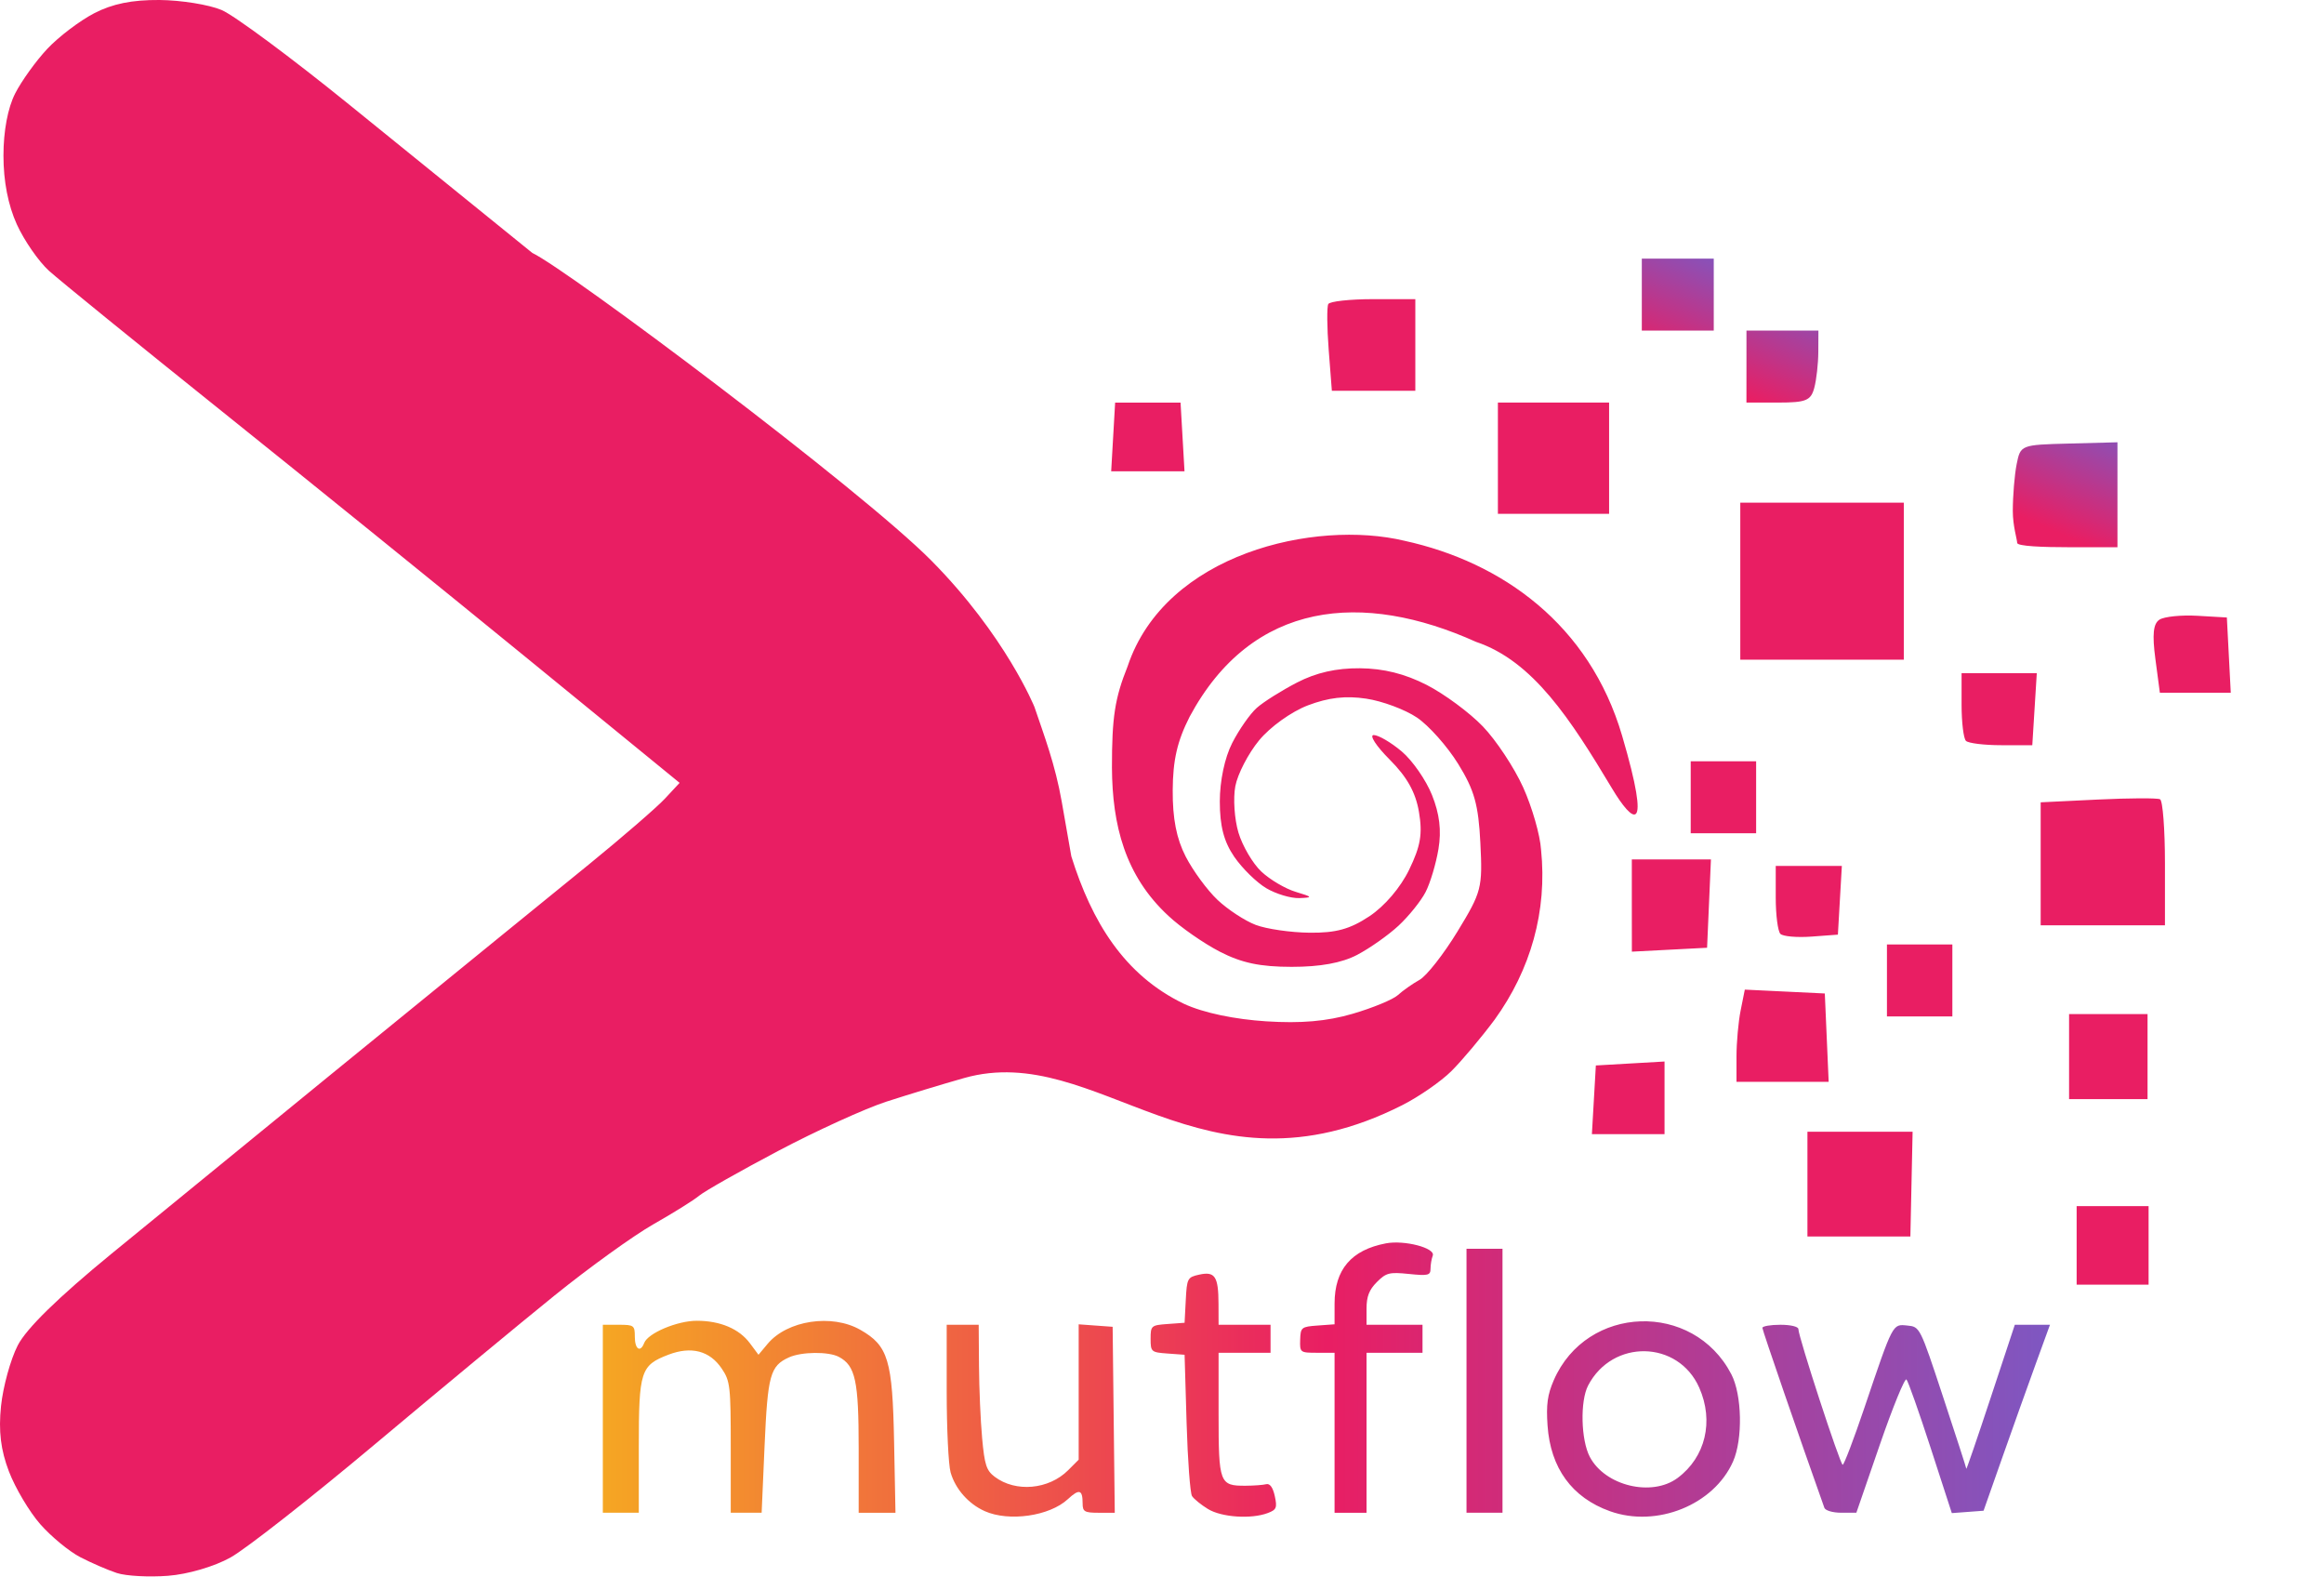
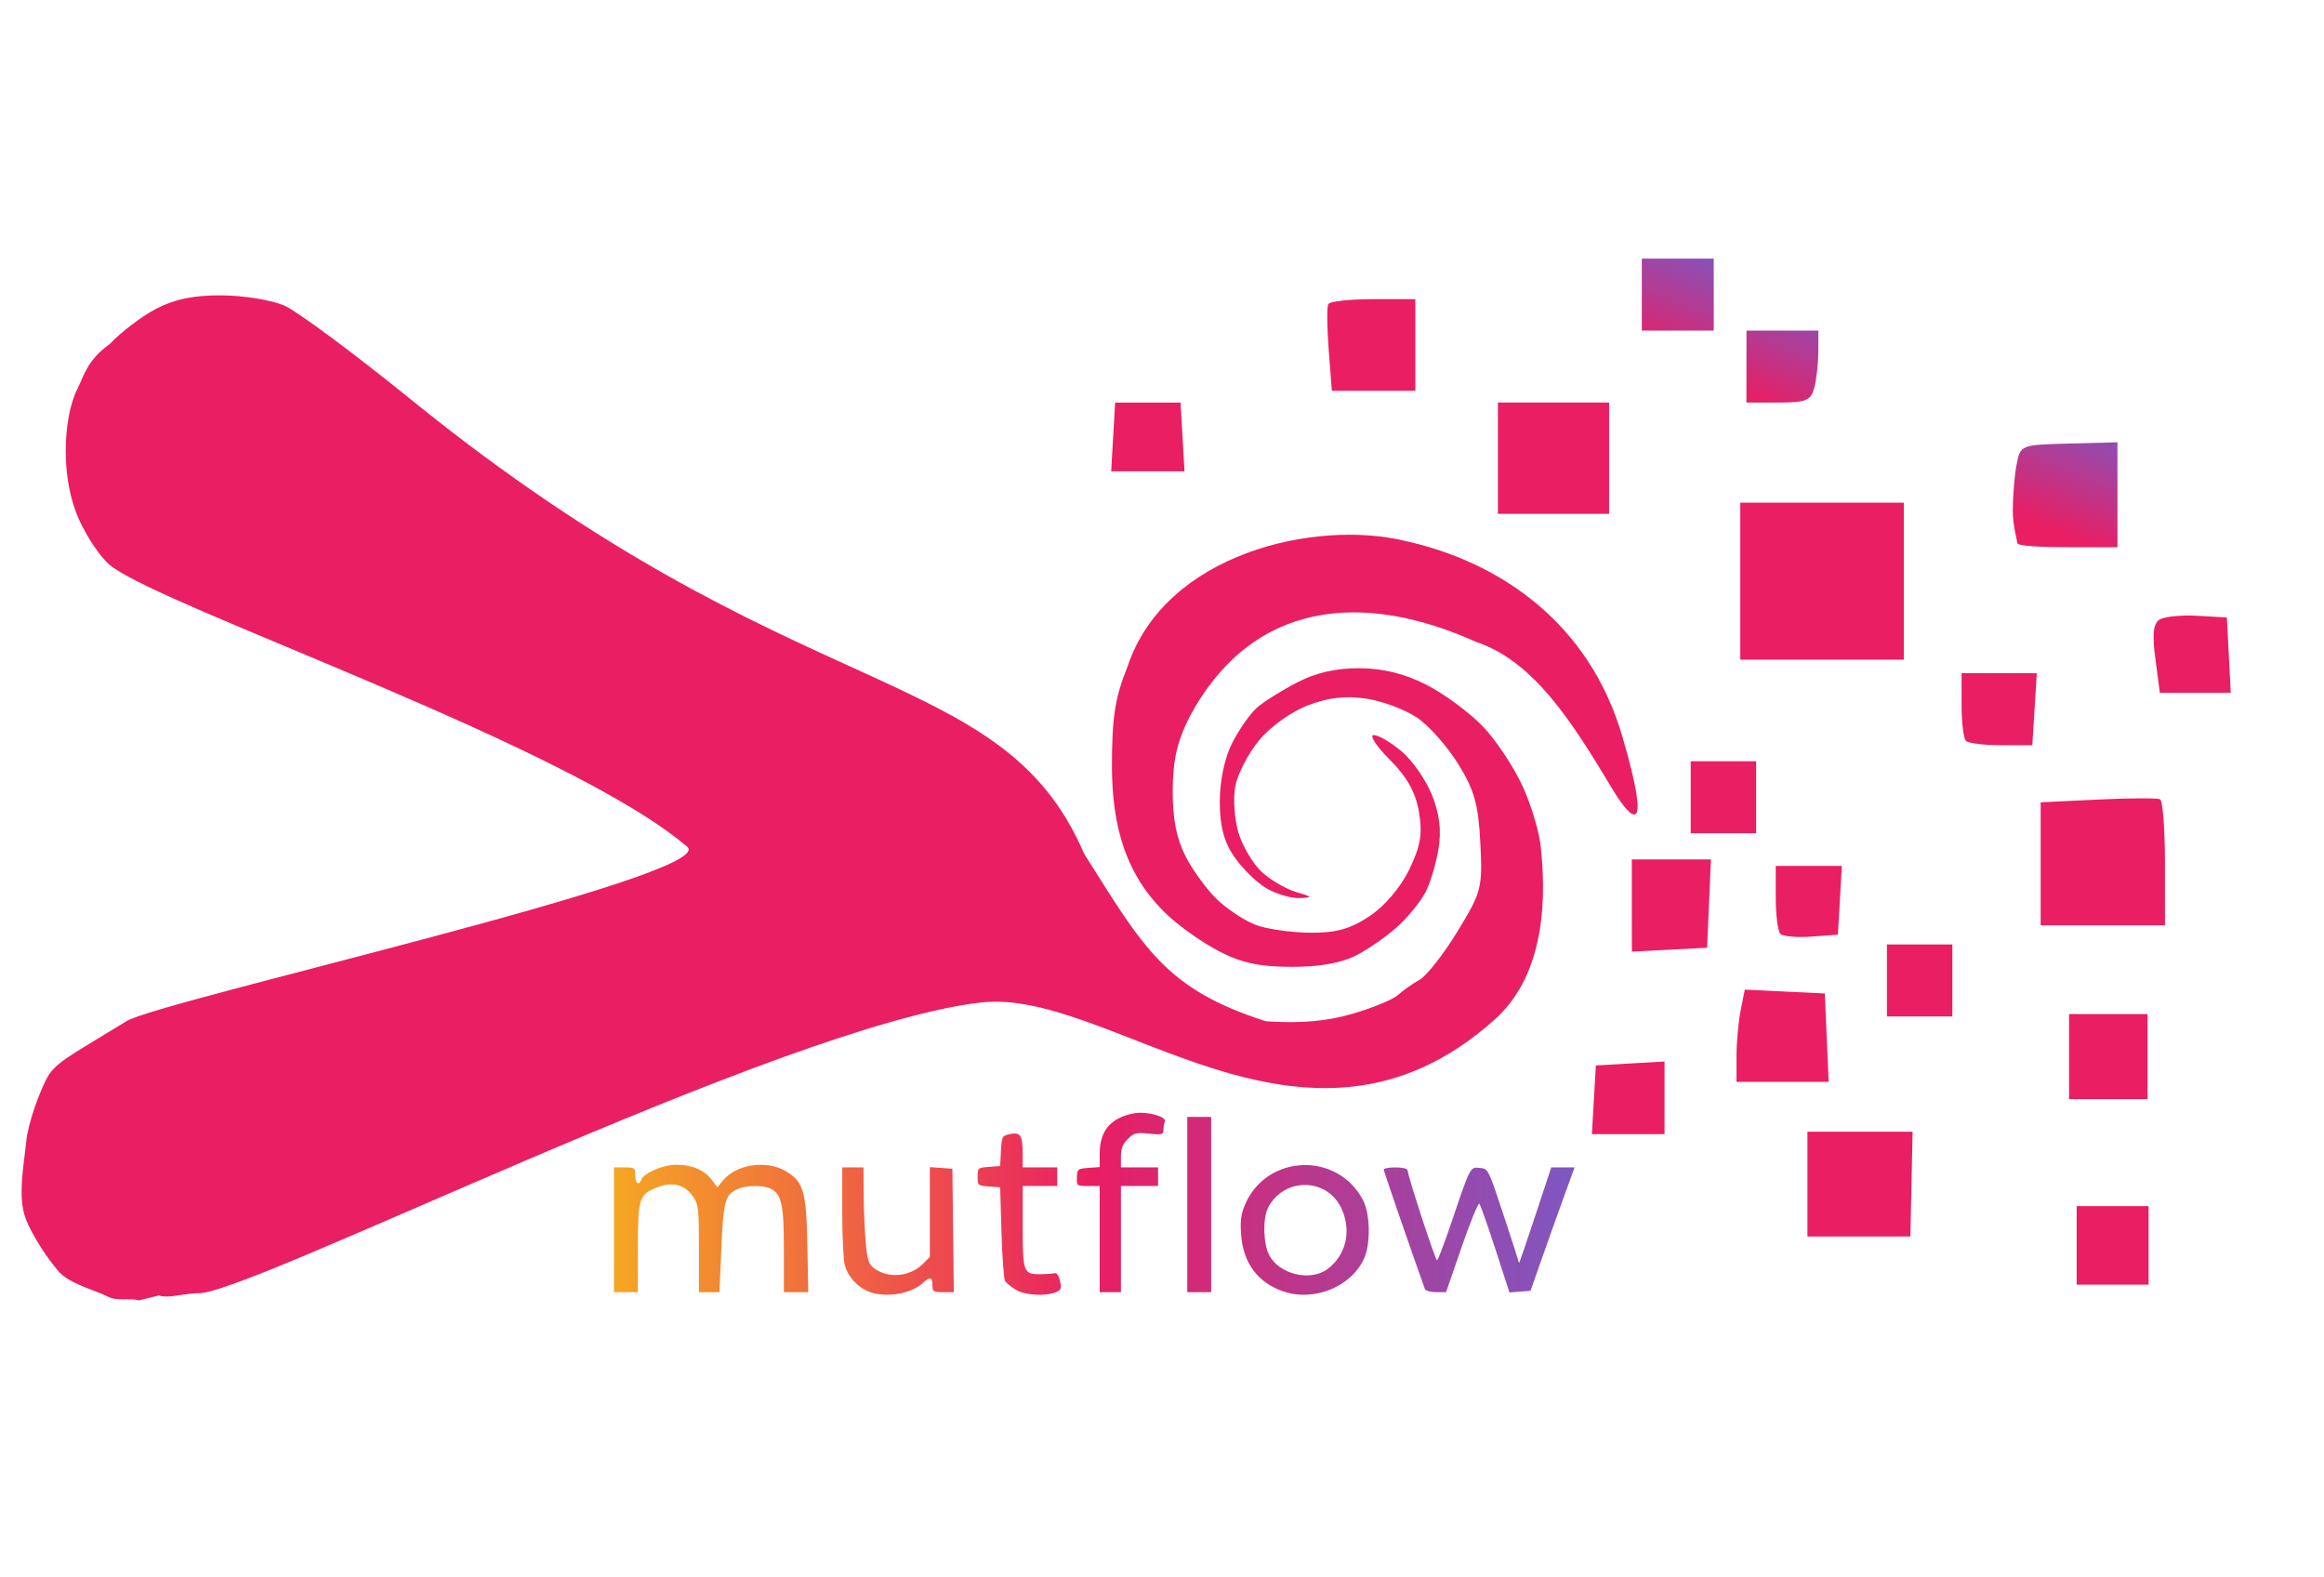
<svg xmlns="http://www.w3.org/2000/svg" width="94.001mm" height="63.746mm" viewBox="0 0 94.001 63.746" version="1.1" id="svg8">
  <defs id="defs7">
    <linearGradient id="mainGradient" x1="86.939" y1="133.668" x2="91.142" y2="129.356" gradientTransform="matrix(1.506613,0,0,0.6637405,-32.64347,-64.17475)" gradientUnits="userSpaceOnUse">
      <stop offset="0" style="stop-color:#E91E63" id="stop2" />
      <stop offset="100%" style="stop-color:#7E57C2" id="stop3" />
    </linearGradient>
-     <linearGradient id="textGradient" x1="24.068" y1="447.081" x2="65.744" y2="447.081" gradientTransform="matrix(1.40449,0,0,0.2660505,-28.18008,-121.3583)" gradientUnits="userSpaceOnUse">
+     <linearGradient id="textGradient" x1="24.068" y1="447.081" x2="65.744" y2="447.081" gradientTransform="matrix(1.40449,0,0,0.2660505,-34.87983,-129.6261)" gradientUnits="userSpaceOnUse">
      <stop offset="0%" style="stop-color:#F5A623" id="stop4" />
      <stop offset="50%" style="stop-color:#E91E63" id="stop5" />
      <stop offset="100%" style="stop-color:#7E57C2" id="stop6" />
    </linearGradient>
  </defs>
  <g transform="translate(-4.207105,1.666916)" id="g7">
-     <path fill="url(#mainGradient)" d="m 8.936,61.943 c -0.365,-0.119 -1.032,-0.408 -1.482,-0.641 -0.45,-0.233 -1.179,-0.834 -1.619,-1.335 -0.44,-0.501 -1.01,-1.461 -1.267,-2.132 -0.332,-0.869 -0.424,-1.629 -0.32,-2.64 0.081,-0.781 0.384,-1.885 0.675,-2.454 0.349,-0.684 1.636,-1.942 3.793,-3.709 1.796,-1.471 5.799,-4.741 8.897,-7.267 3.098,-2.526 6.147,-5.01 6.777,-5.519 0.629,-0.509 2.262,-1.837 3.628,-2.95 1.366,-1.113 2.752,-2.312 3.081,-2.665 l 0.597,-0.641 -6.153,-5.026 C 22.158,22.2 16.591,17.696 13.171,14.956 9.751,12.216 6.61,9.664 6.191,9.286 c -0.419,-0.379 -1.005,-1.225 -1.303,-1.879 -0.352,-0.776 -0.541,-1.744 -0.541,-2.778 1.05e-4,-1.001 0.175,-1.929 0.472,-2.514 0.26,-0.509 0.846,-1.323 1.303,-1.809 0.457,-0.486 1.307,-1.131 1.889,-1.434 0.74,-0.385 1.535,-0.547 2.646,-0.539 0.873,0.007 2.004,0.189 2.514,0.405 0.509,0.216 2.831,1.937 5.159,3.824 2.328,1.887 5.662,4.587 7.408,5.999 1.44,0.683 13.296,9.568 16.142,12.443 3.003,3.035 4.168,5.916 4.168,5.916 0.392,1.157 0.84,2.324 1.104,3.831 l 0.388,2.21 c 0.828,2.642 2.133,4.798 4.548,5.96 0.811,0.379 2.088,0.632 3.33,0.712 1.406,0.091 2.451,2.2e-4 3.49,-0.302 0.815,-0.237 1.644,-0.579 1.841,-0.759 0.197,-0.18 0.591,-0.458 0.876,-0.616 0.285,-0.159 0.977,-1.041 1.537,-1.96 0.974,-1.597 1.015,-1.757 0.923,-3.574 -0.078,-1.553 -0.243,-2.139 -0.895,-3.194 -0.439,-0.711 -1.191,-1.556 -1.67,-1.879 -0.479,-0.323 -1.403,-0.667 -2.053,-0.764 -0.835,-0.125 -1.528,-0.045 -2.36,0.272 -0.666,0.254 -1.523,0.869 -1.972,1.414 -0.437,0.53 -0.87,1.366 -0.962,1.856 -0.092,0.491 -0.035,1.334 0.127,1.875 0.162,0.54 0.578,1.249 0.926,1.576 0.347,0.326 0.974,0.696 1.394,0.821 0.684,0.205 0.699,0.231 0.142,0.251 -0.341,0.013 -0.942,-0.167 -1.335,-0.399 -0.393,-0.232 -0.977,-0.805 -1.298,-1.273 -0.418,-0.611 -0.583,-1.242 -0.583,-2.234 0,-0.835 0.198,-1.772 0.501,-2.365 0.276,-0.54 0.722,-1.179 0.992,-1.419 0.27,-0.241 1.004,-0.703 1.631,-1.027 0.775,-0.401 1.59,-0.585 2.545,-0.577 0.958,0.009 1.816,0.223 2.697,0.673 0.71,0.363 1.732,1.117 2.27,1.676 0.538,0.558 1.274,1.67 1.635,2.47 0.361,0.8 0.686,1.931 0.722,2.514 0.259,2.489 -0.422,4.866 -1.879,6.879 -0.542,0.728 -1.329,1.663 -1.748,2.079 -0.419,0.416 -1.309,1.033 -1.978,1.372 -8.12,4.115 -12.312,-2.626 -17.729,-1.093 -0.873,0.247 -2.291,0.678 -3.151,0.957 -0.86,0.28 -2.825,1.174 -4.366,1.988 -1.541,0.814 -2.98,1.629 -3.199,1.811 -0.218,0.183 -1.052,0.703 -1.852,1.157 -0.8,0.454 -2.603,1.752 -4.005,2.885 -1.403,1.133 -4.667,3.836 -7.254,6.006 -2.587,2.17 -5.216,4.232 -5.843,4.582 -0.66,0.369 -1.726,0.681 -2.535,0.743 -0.768,0.059 -1.695,0.009 -2.06,-0.111 z m 79.267,-13.249 v -1.587 h 1.455 1.455 v 1.587 1.587 h -1.455 -1.455 z m -19.527,-5.887 0.08,-1.389 1.389,-0.08 1.389,-0.08 v 1.469 1.469 h -1.469 -1.469 z m 8.638,3.409 v -2.117 h 2.127 2.127 l -0.045,2.117 -0.045,2.117 h -2.082 -2.082 z m -2.869,-5.162 c 0,-0.564 0.075,-1.403 0.168,-1.864 l 0.168,-0.839 1.618,0.078 1.618,0.078 0.078,1.786 0.078,1.786 h -1.864 -1.864 z M 91.388,24.981 c -0.132,-0.995 -0.087,-1.426 0.164,-1.59 0.19,-0.124 0.881,-0.195 1.536,-0.157 l 1.191,0.069 0.079,1.521 0.079,1.521 h -1.434 -1.434 z m -39.069,2.348 c -0.496,0.978 -0.671,1.743 -0.678,2.961 -0.007,1.143 0.153,1.958 0.525,2.681 0.294,0.572 0.873,1.359 1.286,1.75 0.414,0.391 1.109,0.847 1.546,1.013 0.437,0.166 1.419,0.308 2.183,0.316 1.065,0.011 1.629,-0.145 2.415,-0.665 0.616,-0.408 1.259,-1.161 1.61,-1.886 0.462,-0.955 0.545,-1.443 0.395,-2.332 -0.134,-0.794 -0.482,-1.416 -1.183,-2.117 -0.546,-0.546 -0.837,-0.993 -0.647,-0.993 0.19,0 0.699,0.297 1.13,0.66 0.432,0.363 0.984,1.157 1.227,1.764 0.307,0.766 0.387,1.434 0.262,2.184 -0.099,0.594 -0.333,1.378 -0.521,1.741 -0.188,0.364 -0.68,0.975 -1.093,1.359 -0.413,0.384 -1.168,0.915 -1.677,1.182 -0.622,0.325 -1.491,0.484 -2.646,0.483 -1.279,-6.4e-4 -2.025,-0.158 -2.91,-0.615 -0.655,-0.338 -1.588,-0.988 -2.074,-1.445 -1.763,-1.627 -2.272,-3.682 -2.286,-5.991 -0.002,-2.042 0.117,-2.811 0.634,-4.101 1.53,-4.584 7.6,-5.937 11.193,-5.078 3.953,0.862 7.489,3.391 8.808,7.884 1.219,4.15 0.43,3.529 -0.405,2.136 -1.682,-2.805 -3.197,-5.157 -5.505,-5.932 -4.564,-2.056 -9.048,-1.701 -11.589,3.039 z m 28.211,10.651 v -1.455 h 1.323 1.323 v 1.455 1.455 h -1.323 -1.323 z m 7.367,3.079 v -1.72 h 1.587 1.587 v 1.72 1.72 h -1.587 -1.587 z m -17.686,-6.108 v -1.865 h 1.6 1.6 l -0.078,1.786 -0.078,1.786 -1.521,0.079 -1.521,0.079 z m 6.01,1.146 c -0.104,-0.104 -0.189,-0.764 -0.189,-1.468 v -1.279 h 1.337 1.337 l -0.08,1.389 -0.08,1.389 -1.068,0.079 c -0.587,0.043 -1.153,-0.006 -1.257,-0.11 z m -3.628,-5.525 v -1.455 h 1.323 1.323 v 1.455 1.455 h -1.323 -1.323 z M 85.797,20.286 c 0,-0.137 -0.176,-0.677 -0.176,-1.29 0,-0.612 0.07,-1.465 0.156,-1.895 0.155,-0.775 0.172,-0.782 2.117,-0.832 l 1.96,-0.051 v 2.122 2.122 h -1.94 c -1.067,0 -2.117,-0.039 -2.117,-0.176 z m 0.951,12.977 v -2.486 l 2.315,-0.112 c 1.273,-0.061 2.404,-0.067 2.514,-0.011 0.109,0.055 0.198,1.224 0.198,2.598 v 2.498 H 89.262 86.748 Z M 64.794,16.861 v -2.249 h 2.249 2.249 v 2.249 2.249 h -2.249 -2.249 z m 10.054,-3.704 v -1.455 h 1.455 1.455 l -0.004,0.86 c -0.002,0.473 -0.075,1.128 -0.163,1.455 -0.138,0.514 -0.335,0.595 -1.452,0.595 h -1.292 z m 8.877,15.133 c -0.097,-0.097 -0.176,-0.752 -0.176,-1.455 V 25.556 l 1.521,-3.6e-4 1.521,-3.6e-4 -0.091,1.456 -0.091,1.456 h -1.254 c -0.69,0 -1.334,-0.079 -1.431,-0.176 z M 70.615,10.247 V 8.792 h 1.455 1.455 v 1.455 1.455 h -1.455 -1.455 z m 3.983,11.588 v -3.175 h 3.307 3.307 v 3.175 3.175 h -3.307 -3.307 z m -25.366,-5.833 0.08,-1.389 h 1.323 1.323 l 0.08,1.389 0.08,1.389 h -1.483 -1.483 z m 8.718,-3.522 c -0.07,-0.91 -0.077,-1.743 -0.016,-1.852 0.061,-0.109 0.878,-0.198 1.816,-0.198 h 1.704 v 1.852 1.852 h -1.688 -1.688 z" id="path7" style="fill:url(#mainGradient)" />
+     <path fill="url(#mainGradient)" d="M 9.819,50.919 C 9.454,50.799 8.989,50.982 8.539,50.75 8.088,50.517 7.023,50.253 6.583,49.751 c -0.44,-0.501 -1.078,-1.461 -1.334,-2.132 -0.332,-0.869 -0.087,-2.101 0.017,-3.111 0.081,-0.781 0.519,-1.952 0.809,-2.522 0.349,-0.684 0.877,-0.904 3.254,-2.362 C 10.672,38.8 33.351,33.728 32.005,32.576 27.24,28.495 10.97,22.948 8.71,21.229 c -0.45,-0.342 -1.005,-1.225 -1.303,-1.879 -0.352,-0.776 -0.541,-1.744 -0.541,-2.778 1.05e-4,-1.001 0.175,-1.929 0.472,-2.514 0.26,-0.509 0.386,-1.157 1.303,-1.809 0.457,-0.486 1.307,-1.131 1.889,-1.434 0.74,-0.385 1.535,-0.547 2.646,-0.539 0.873,0.007 2.004,0.189 2.514,0.405 0.509,0.216 2.831,1.937 5.159,3.824 15.68,12.708 23.83,10.492 27.209,18.352 2.414,3.824 3.294,5.481 7.359,6.775 1.406,0.091 2.451,2.2e-4 3.49,-0.302 0.815,-0.237 1.644,-0.579 1.841,-0.759 0.197,-0.18 0.591,-0.458 0.876,-0.616 0.285,-0.159 0.977,-1.041 1.537,-1.96 0.974,-1.597 1.015,-1.757 0.923,-3.574 -0.078,-1.553 -0.243,-2.139 -0.895,-3.194 -0.439,-0.711 -1.191,-1.556 -1.67,-1.879 -0.479,-0.323 -1.403,-0.667 -2.053,-0.764 -0.835,-0.125 -1.528,-0.045 -2.36,0.272 -0.666,0.254 -1.523,0.869 -1.972,1.414 -0.437,0.53 -0.87,1.366 -0.962,1.856 -0.092,0.491 -0.035,1.334 0.127,1.875 0.162,0.54 0.578,1.249 0.926,1.576 0.347,0.326 0.974,0.696 1.394,0.821 0.684,0.205 0.699,0.231 0.142,0.251 -0.341,0.013 -0.942,-0.167 -1.335,-0.399 -0.393,-0.232 -0.977,-0.805 -1.298,-1.273 -0.418,-0.611 -0.583,-1.242 -0.583,-2.234 0,-0.835 0.198,-1.772 0.501,-2.365 0.276,-0.54 0.722,-1.179 0.992,-1.419 0.27,-0.241 1.004,-0.703 1.631,-1.027 0.775,-0.401 1.59,-0.585 2.545,-0.577 0.958,0.009 1.816,0.223 2.697,0.673 0.71,0.363 1.732,1.117 2.27,1.676 0.538,0.558 1.274,1.67 1.635,2.47 0.361,0.8 0.686,1.931 0.722,2.514 0.259,2.489 -0.027,5.223 -1.879,6.879 -7.689,6.875 -15.495,-1.305 -20.779,-0.696 -8.174,0.942 -30.055,12.053 -31.728,11.755 -0.768,0.059 -1.156,0.211 -1.521,0.092 z M 88.203,48.694 v -1.587 h 1.455 1.455 v 1.587 1.587 h -1.455 -1.455 z m -19.527,-5.887 0.08,-1.389 1.389,-0.08 1.389,-0.08 v 1.469 1.469 h -1.469 -1.469 z m 8.638,3.409 v -2.117 h 2.127 2.127 l -0.045,2.117 -0.045,2.117 h -2.082 -2.082 z m -2.869,-5.162 c 0,-0.564 0.075,-1.403 0.168,-1.864 l 0.168,-0.839 1.618,0.078 1.618,0.078 0.078,1.786 0.078,1.786 h -1.864 -1.864 z M 91.388,24.981 c -0.132,-0.995 -0.087,-1.426 0.164,-1.59 0.19,-0.124 0.881,-0.195 1.536,-0.157 l 1.191,0.069 0.079,1.521 0.079,1.521 h -1.434 -1.434 z m -39.069,2.348 c -0.496,0.978 -0.671,1.743 -0.678,2.961 -0.007,1.143 0.153,1.958 0.525,2.681 0.294,0.572 0.873,1.359 1.286,1.75 0.414,0.391 1.109,0.847 1.546,1.013 0.437,0.166 1.419,0.308 2.183,0.316 1.065,0.011 1.629,-0.145 2.415,-0.665 0.616,-0.408 1.259,-1.161 1.61,-1.886 0.462,-0.955 0.545,-1.443 0.395,-2.332 -0.134,-0.794 -0.482,-1.416 -1.183,-2.117 -0.546,-0.546 -0.837,-0.993 -0.647,-0.993 0.19,0 0.699,0.297 1.13,0.66 0.432,0.363 0.984,1.157 1.227,1.764 0.307,0.766 0.387,1.434 0.262,2.184 -0.099,0.594 -0.333,1.378 -0.521,1.741 -0.188,0.364 -0.68,0.975 -1.093,1.359 -0.413,0.384 -1.168,0.915 -1.677,1.182 -0.622,0.325 -1.491,0.484 -2.646,0.483 -1.279,-6.4e-4 -2.025,-0.158 -2.91,-0.615 -0.655,-0.338 -1.588,-0.988 -2.074,-1.445 -1.763,-1.627 -2.272,-3.682 -2.286,-5.991 -0.002,-2.042 0.117,-2.811 0.634,-4.101 1.53,-4.584 7.6,-5.937 11.193,-5.078 3.953,0.862 7.489,3.391 8.808,7.884 1.219,4.15 0.43,3.529 -0.405,2.136 -1.682,-2.805 -3.197,-5.157 -5.505,-5.932 -4.564,-2.056 -9.048,-1.701 -11.589,3.039 z m 28.211,10.651 v -1.455 h 1.323 1.323 v 1.455 1.455 h -1.323 -1.323 z m 7.367,3.079 v -1.72 h 1.587 1.587 v 1.72 1.72 h -1.587 -1.587 z m -17.686,-6.108 v -1.865 h 1.6 1.6 l -0.078,1.786 -0.078,1.786 -1.521,0.079 -1.521,0.079 z m 6.01,1.146 c -0.104,-0.104 -0.189,-0.764 -0.189,-1.468 v -1.279 h 1.337 1.337 l -0.08,1.389 -0.08,1.389 -1.068,0.079 c -0.587,0.043 -1.153,-0.006 -1.257,-0.11 z m -3.628,-5.525 v -1.455 h 1.323 1.323 v 1.455 1.455 h -1.323 -1.323 z M 85.797,20.286 c 0,-0.137 -0.176,-0.677 -0.176,-1.29 0,-0.612 0.07,-1.465 0.156,-1.895 0.155,-0.775 0.172,-0.782 2.117,-0.832 l 1.96,-0.051 v 2.122 2.122 h -1.94 c -1.067,0 -2.117,-0.039 -2.117,-0.176 z m 0.951,12.977 v -2.486 l 2.315,-0.112 c 1.273,-0.061 2.404,-0.067 2.514,-0.011 0.109,0.055 0.198,1.224 0.198,2.598 v 2.498 H 89.262 86.748 Z M 64.794,16.861 v -2.249 h 2.249 2.249 v 2.249 2.249 h -2.249 -2.249 z m 10.054,-3.704 v -1.455 h 1.455 1.455 l -0.004,0.86 c -0.002,0.473 -0.075,1.128 -0.163,1.455 -0.138,0.514 -0.335,0.595 -1.452,0.595 h -1.292 z m 8.877,15.133 c -0.097,-0.097 -0.176,-0.752 -0.176,-1.455 V 25.556 l 1.521,-3.6e-4 1.521,-3.6e-4 -0.091,1.456 -0.091,1.456 h -1.254 c -0.69,0 -1.334,-0.079 -1.431,-0.176 z M 70.615,10.247 V 8.792 h 1.455 1.455 v 1.455 1.455 h -1.455 -1.455 z m 3.983,11.588 v -3.175 h 3.307 3.307 v 3.175 3.175 h -3.307 -3.307 z m -25.366,-5.833 0.08,-1.389 h 1.323 1.323 l 0.08,1.389 0.08,1.389 h -1.483 -1.483 z m 8.718,-3.522 c -0.07,-0.91 -0.077,-1.743 -0.016,-1.852 0.061,-0.109 0.878,-0.198 1.816,-0.198 h 1.704 v 1.852 1.852 h -1.688 -1.688 z" id="path7" style="fill:url(#mainGradient)" />
  </g>
-   <g transform="translate(18.76009,52.65768)" id="g8">
-     <path fill="url(#textGradient)" d="M 21.068,8.448 C 20.415,8.158 19.881,7.552 19.69,6.884 19.603,6.581 19.532,5.114 19.532,3.623 V 0.913 h 0.647 0.647 l 0.012,1.658 c 0.006,0.912 0.063,2.228 0.127,2.925 0.098,1.08 0.173,1.311 0.509,1.564 0.847,0.639 2.186,0.519 2.97,-0.265 l 0.426,-0.426 V 3.631 0.895 l 0.687,0.05 0.687,0.05 0.043,3.76 0.043,3.76 h -0.65 c -0.573,0 -0.65,-0.045 -0.65,-0.377 0,-0.562 -0.136,-0.601 -0.598,-0.173 -0.74,0.686 -2.38,0.922 -3.364,0.484 z m 9.034,-0.083 c -0.279,-0.17 -0.571,-0.407 -0.647,-0.525 -0.076,-0.118 -0.175,-1.453 -0.22,-2.965 l -0.081,-2.749 -0.687,-0.05 c -0.664,-0.048 -0.687,-0.069 -0.687,-0.597 0,-0.528 0.024,-0.549 0.687,-0.597 l 0.687,-0.05 0.048,-0.919 c 0.046,-0.88 0.069,-0.923 0.546,-1.028 0.634,-0.139 0.775,0.074 0.778,1.179 l 0.003,0.849 h 1.051 1.051 V 1.479 2.045 h -1.051 -1.051 v 2.487 c 0,2.789 0.041,2.897 1.094,2.89 0.332,-0.002 0.707,-0.03 0.833,-0.062 0.148,-0.038 0.27,0.13 0.346,0.478 0.103,0.473 0.069,0.555 -0.28,0.687 -0.67,0.255 -1.87,0.175 -2.42,-0.16 z m 16.259,0.088 c -1.538,-0.55 -2.408,-1.744 -2.526,-3.468 -0.058,-0.843 -0.003,-1.243 0.251,-1.828 1.329,-3.063 5.64,-3.21 7.182,-0.245 0.435,0.836 0.47,2.627 0.07,3.531 -0.776,1.754 -3.085,2.686 -4.977,2.01 z m 2.736,-1.346 c 1.127,-0.841 1.474,-2.293 0.874,-3.65 -0.852,-1.926 -3.513,-1.976 -4.496,-0.086 -0.327,0.629 -0.29,2.198 0.068,2.881 0.616,1.177 2.512,1.633 3.555,0.854 z M 5.623,4.714 V 0.913 h 0.647 c 0.611,0 0.647,0.027 0.647,0.485 0,0.507 0.224,0.655 0.379,0.25 0.152,-0.397 1.337,-0.897 2.126,-0.897 0.949,0 1.715,0.324 2.151,0.91 L 11.919,2.126 12.288,1.685 c 0.797,-0.953 2.599,-1.225 3.752,-0.567 1.127,0.643 1.3,1.217 1.364,4.526 l 0.056,2.871 h -0.744 -0.744 v -2.596 c 0,-2.743 -0.131,-3.349 -0.8,-3.707 -0.416,-0.222 -1.512,-0.211 -2.021,0.02 -0.76,0.346 -0.86,0.71 -0.986,3.584 l -0.118,2.698 h -0.625 -0.625 v -2.645 c 0,-2.475 -0.023,-2.679 -0.364,-3.184 C 9.947,1.964 9.203,1.769 8.277,2.123 7.152,2.553 7.078,2.782 7.078,5.84 v 2.674 H 6.35 5.623 Z M 35.22,5.28 V 2.045 h -0.704 c -0.689,0 -0.703,-0.011 -0.687,-0.526 0.015,-0.5 0.05,-0.528 0.704,-0.575 l 0.687,-0.05 6.05e-4,-0.84 c 0.001,-1.374 0.677,-2.167 2.076,-2.433 0.749,-0.143 2.013,0.188 1.895,0.496 -0.049,0.129 -0.09,0.369 -0.09,0.533 0,0.265 -0.1,0.288 -0.876,0.208 -0.789,-0.081 -0.917,-0.049 -1.294,0.328 -0.312,0.312 -0.418,0.584 -0.418,1.072 v 0.654 h 1.132 1.132 V 1.479 2.045 h -1.132 -1.132 v 3.235 3.235 H 35.867 35.22 Z m 5.337,-2.103 v -5.337 h 0.728 0.728 v 5.337 5.337 h -0.728 -0.728 z m 14.474,5.135 c -0.993,-2.788 -2.506,-7.179 -2.506,-7.273 0,-0.069 0.328,-0.126 0.728,-0.126 0.414,0 0.728,0.075 0.728,0.175 0,0.31 1.69,5.486 1.792,5.486 0.054,0 0.449,-1.037 0.878,-2.305 1.169,-3.453 1.133,-3.385 1.735,-3.325 0.51,0.05 0.511,0.051 1.446,2.881 0.514,1.557 0.939,2.867 0.942,2.911 0.004,0.044 0.447,-1.247 0.984,-2.871 l 0.977,-2.952 h 0.711 0.711 L 63.583,2.49 c -0.316,0.867 -0.92,2.559 -1.343,3.76 l -0.769,2.183 -0.642,0.048 -0.642,0.048 -0.856,-2.636 c -0.471,-1.45 -0.911,-2.695 -0.978,-2.767 -0.068,-0.072 -0.551,1.11 -1.075,2.628 l -0.952,2.759 -0.612,6.11e-4 c -0.344,3.61e-4 -0.643,-0.088 -0.684,-0.202 z" id="path8" style="fill:url(#textGradient);stroke-width:0.611" />
+   <g transform="matrix(0.6637719,0,0,0.6637719,25.54998,52.08847)" id="g8">
+     <path fill="url(#textGradient)" d="m 14.368,0.18 c -0.653,-0.29 -1.187,-0.896 -1.379,-1.564 -0.087,-0.303 -0.158,-1.77 -0.158,-3.261 v -2.71 h 0.647 0.647 l 0.012,1.658 c 0.006,0.912 0.063,2.228 0.127,2.925 0.098,1.08 0.173,1.311 0.509,1.564 0.847,0.639 2.186,0.519 2.97,-0.265 l 0.426,-0.426 v -2.737 -2.737 l 0.687,0.05 0.687,0.05 0.043,3.76 0.043,3.76 h -0.65 c -0.573,0 -0.65,-0.045 -0.65,-0.377 0,-0.562 -0.136,-0.601 -0.598,-0.173 -0.74,0.686 -2.38,0.922 -3.364,0.484 z m 9.034,-0.083 c -0.279,-0.17 -0.571,-0.407 -0.647,-0.525 -0.076,-0.118 -0.175,-1.453 -0.22,-2.965 l -0.081,-2.749 -0.687,-0.05 c -0.664,-0.048 -0.687,-0.069 -0.687,-0.597 0,-0.528 0.024,-0.549 0.687,-0.597 l 0.687,-0.05 0.048,-0.919 c 0.046,-0.88 0.069,-0.923 0.546,-1.028 0.634,-0.139 0.775,0.074 0.778,1.179 l 0.003,0.849 h 1.051 1.051 v 0.566 0.566 h -1.051 -1.051 v 2.487 c 0,2.789 0.041,2.897 1.094,2.89 0.332,-0.002 0.707,-0.03 0.833,-0.062 0.148,-0.038 0.27,0.13 0.346,0.478 0.103,0.473 0.069,0.555 -0.28,0.687 -0.67,0.255 -1.87,0.175 -2.42,-0.16 z m 16.259,0.088 c -1.538,-0.55 -2.408,-1.744 -2.526,-3.468 -0.058,-0.843 -0.003,-1.243 0.251,-1.828 1.329,-3.063 5.64,-3.21 7.182,-0.245 0.435,0.836 0.47,2.627 0.07,3.531 -0.776,1.754 -3.085,2.686 -4.977,2.01 z M 42.398,-1.16 c 1.127,-0.841 1.474,-2.293 0.874,-3.65 -0.852,-1.926 -3.513,-1.976 -4.496,-0.086 -0.327,0.629 -0.29,2.198 0.068,2.881 0.616,1.177 2.512,1.633 3.555,0.854 z M -1.077,-3.554 v -3.801 h 0.647 c 0.611,0 0.647,0.027 0.647,0.485 0,0.507 0.224,0.655 0.379,0.25 0.152,-0.397 1.337,-0.897 2.126,-0.897 0.949,0 1.715,0.324 2.151,0.91 l 0.346,0.465 0.37,-0.442 c 0.797,-0.953 2.599,-1.225 3.752,-0.567 1.127,0.643 1.3,1.217 1.364,4.526 l 0.056,2.871 H 10.017 9.274 V -2.349 c 0,-2.743 -0.131,-3.349 -0.8,-3.707 -0.416,-0.222 -1.512,-0.211 -2.021,0.02 -0.76,0.346 -0.86,0.71 -0.986,3.584 L 5.349,0.247 H 4.724 4.098 V -2.398 c 0,-2.475 -0.023,-2.679 -0.364,-3.184 -0.487,-0.722 -1.231,-0.916 -2.157,-0.563 -1.125,0.43 -1.199,0.659 -1.199,3.717 v 2.674 h -0.728 -0.728 z m 29.597,0.566 v -3.235 h -0.704 c -0.689,0 -0.703,-0.011 -0.687,-0.526 0.015,-0.5 0.05,-0.528 0.704,-0.575 l 0.687,-0.05 6.05e-4,-0.84 c 0.001,-1.374 0.677,-2.167 2.076,-2.433 0.749,-0.143 2.013,0.188 1.895,0.496 -0.049,0.129 -0.09,0.369 -0.09,0.533 0,0.265 -0.1,0.288 -0.876,0.208 -0.789,-0.081 -0.917,-0.049 -1.294,0.328 -0.312,0.312 -0.418,0.584 -0.418,1.072 v 0.654 h 1.132 1.132 v 0.566 0.566 h -1.132 -1.132 v 3.235 3.235 h -0.647 -0.647 z m 5.337,-2.103 v -5.337 h 0.728 0.728 v 5.337 5.337 h -0.728 -0.728 z M 48.331,0.045 C 47.339,-2.743 45.826,-7.134 45.826,-7.228 c 0,-0.069 0.328,-0.126 0.728,-0.126 0.414,0 0.728,0.075 0.728,0.175 0,0.31 1.69,5.486 1.792,5.486 0.054,0 0.449,-1.037 0.878,-2.305 1.169,-3.453 1.133,-3.385 1.735,-3.325 0.51,0.05 0.511,0.051 1.446,2.881 0.514,1.557 0.939,2.867 0.942,2.911 0.004,0.044 0.447,-1.247 0.984,-2.871 l 0.977,-2.952 h 0.711 0.711 l -0.574,1.577 c -0.316,0.867 -0.92,2.559 -1.343,3.76 l -0.769,2.183 -0.642,0.048 -0.642,0.048 -0.856,-2.636 c -0.471,-1.45 -0.911,-2.695 -0.978,-2.767 -0.068,-0.072 -0.551,1.11 -1.075,2.628 l -0.952,2.759 -0.612,6.11e-4 c -0.344,3.61e-4 -0.643,-0.088 -0.684,-0.202 z" id="path8" style="fill:url(#textGradient);stroke-width:0.611" />
  </g>
</svg>
